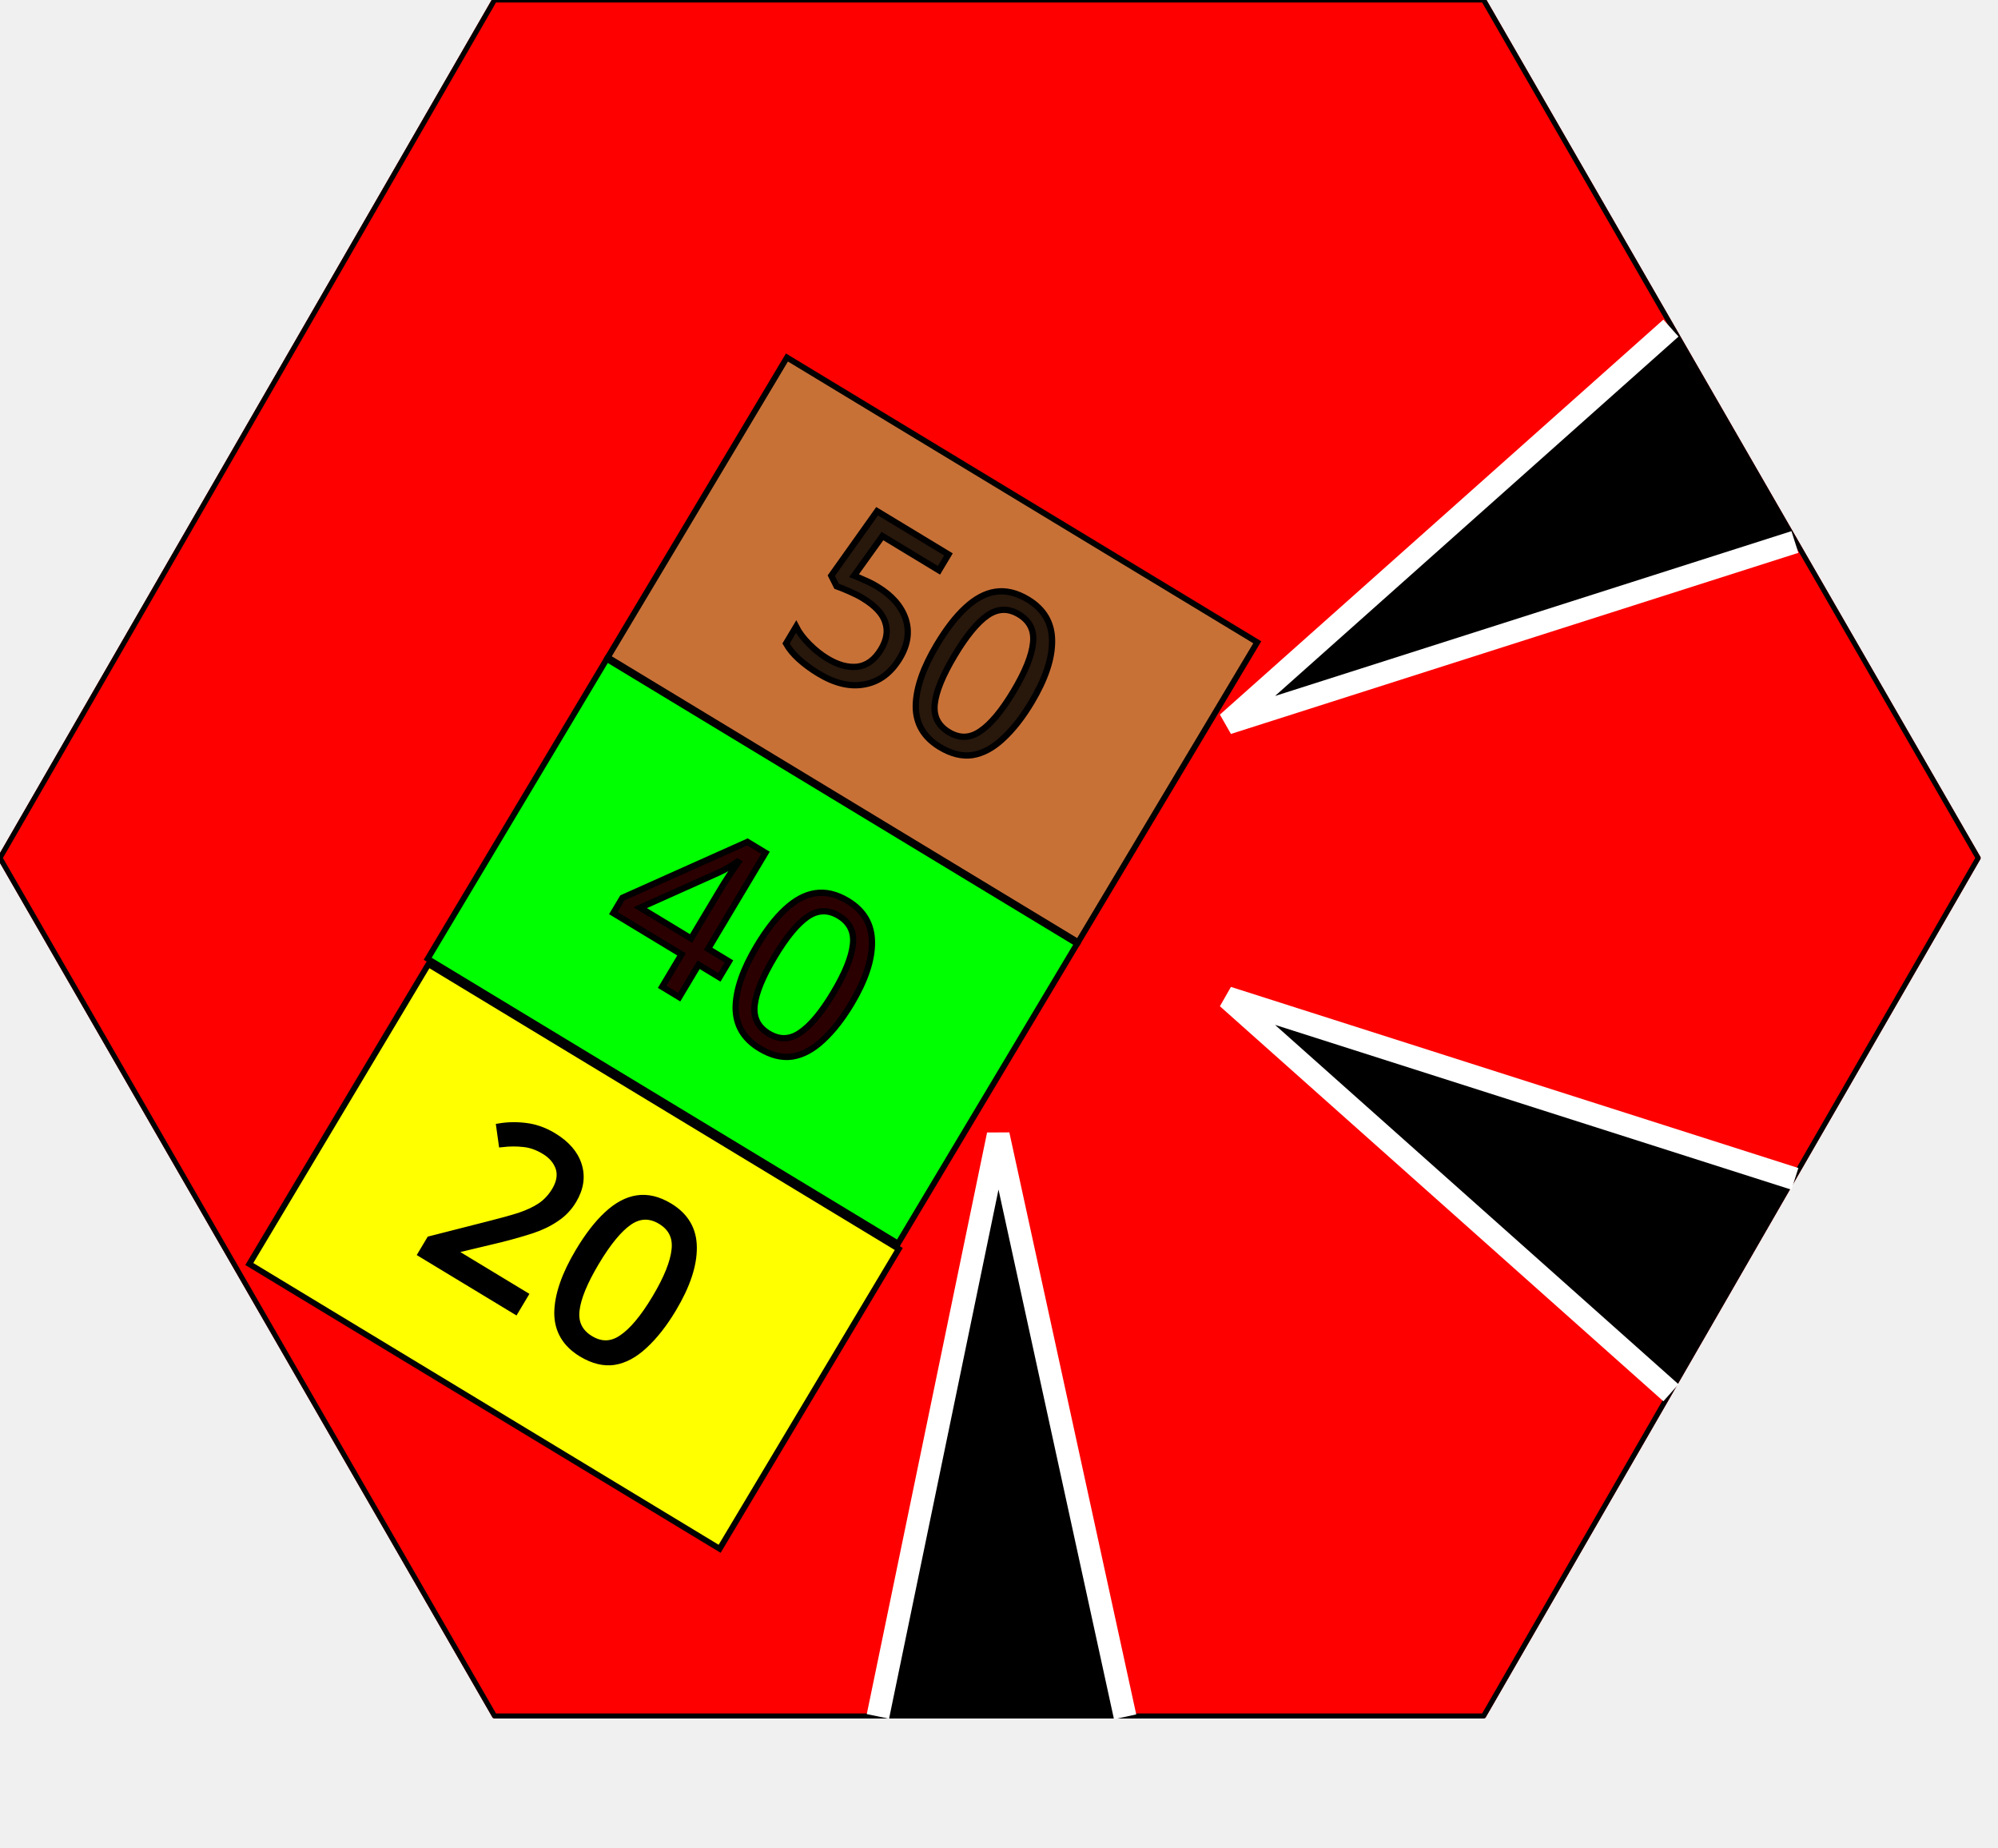
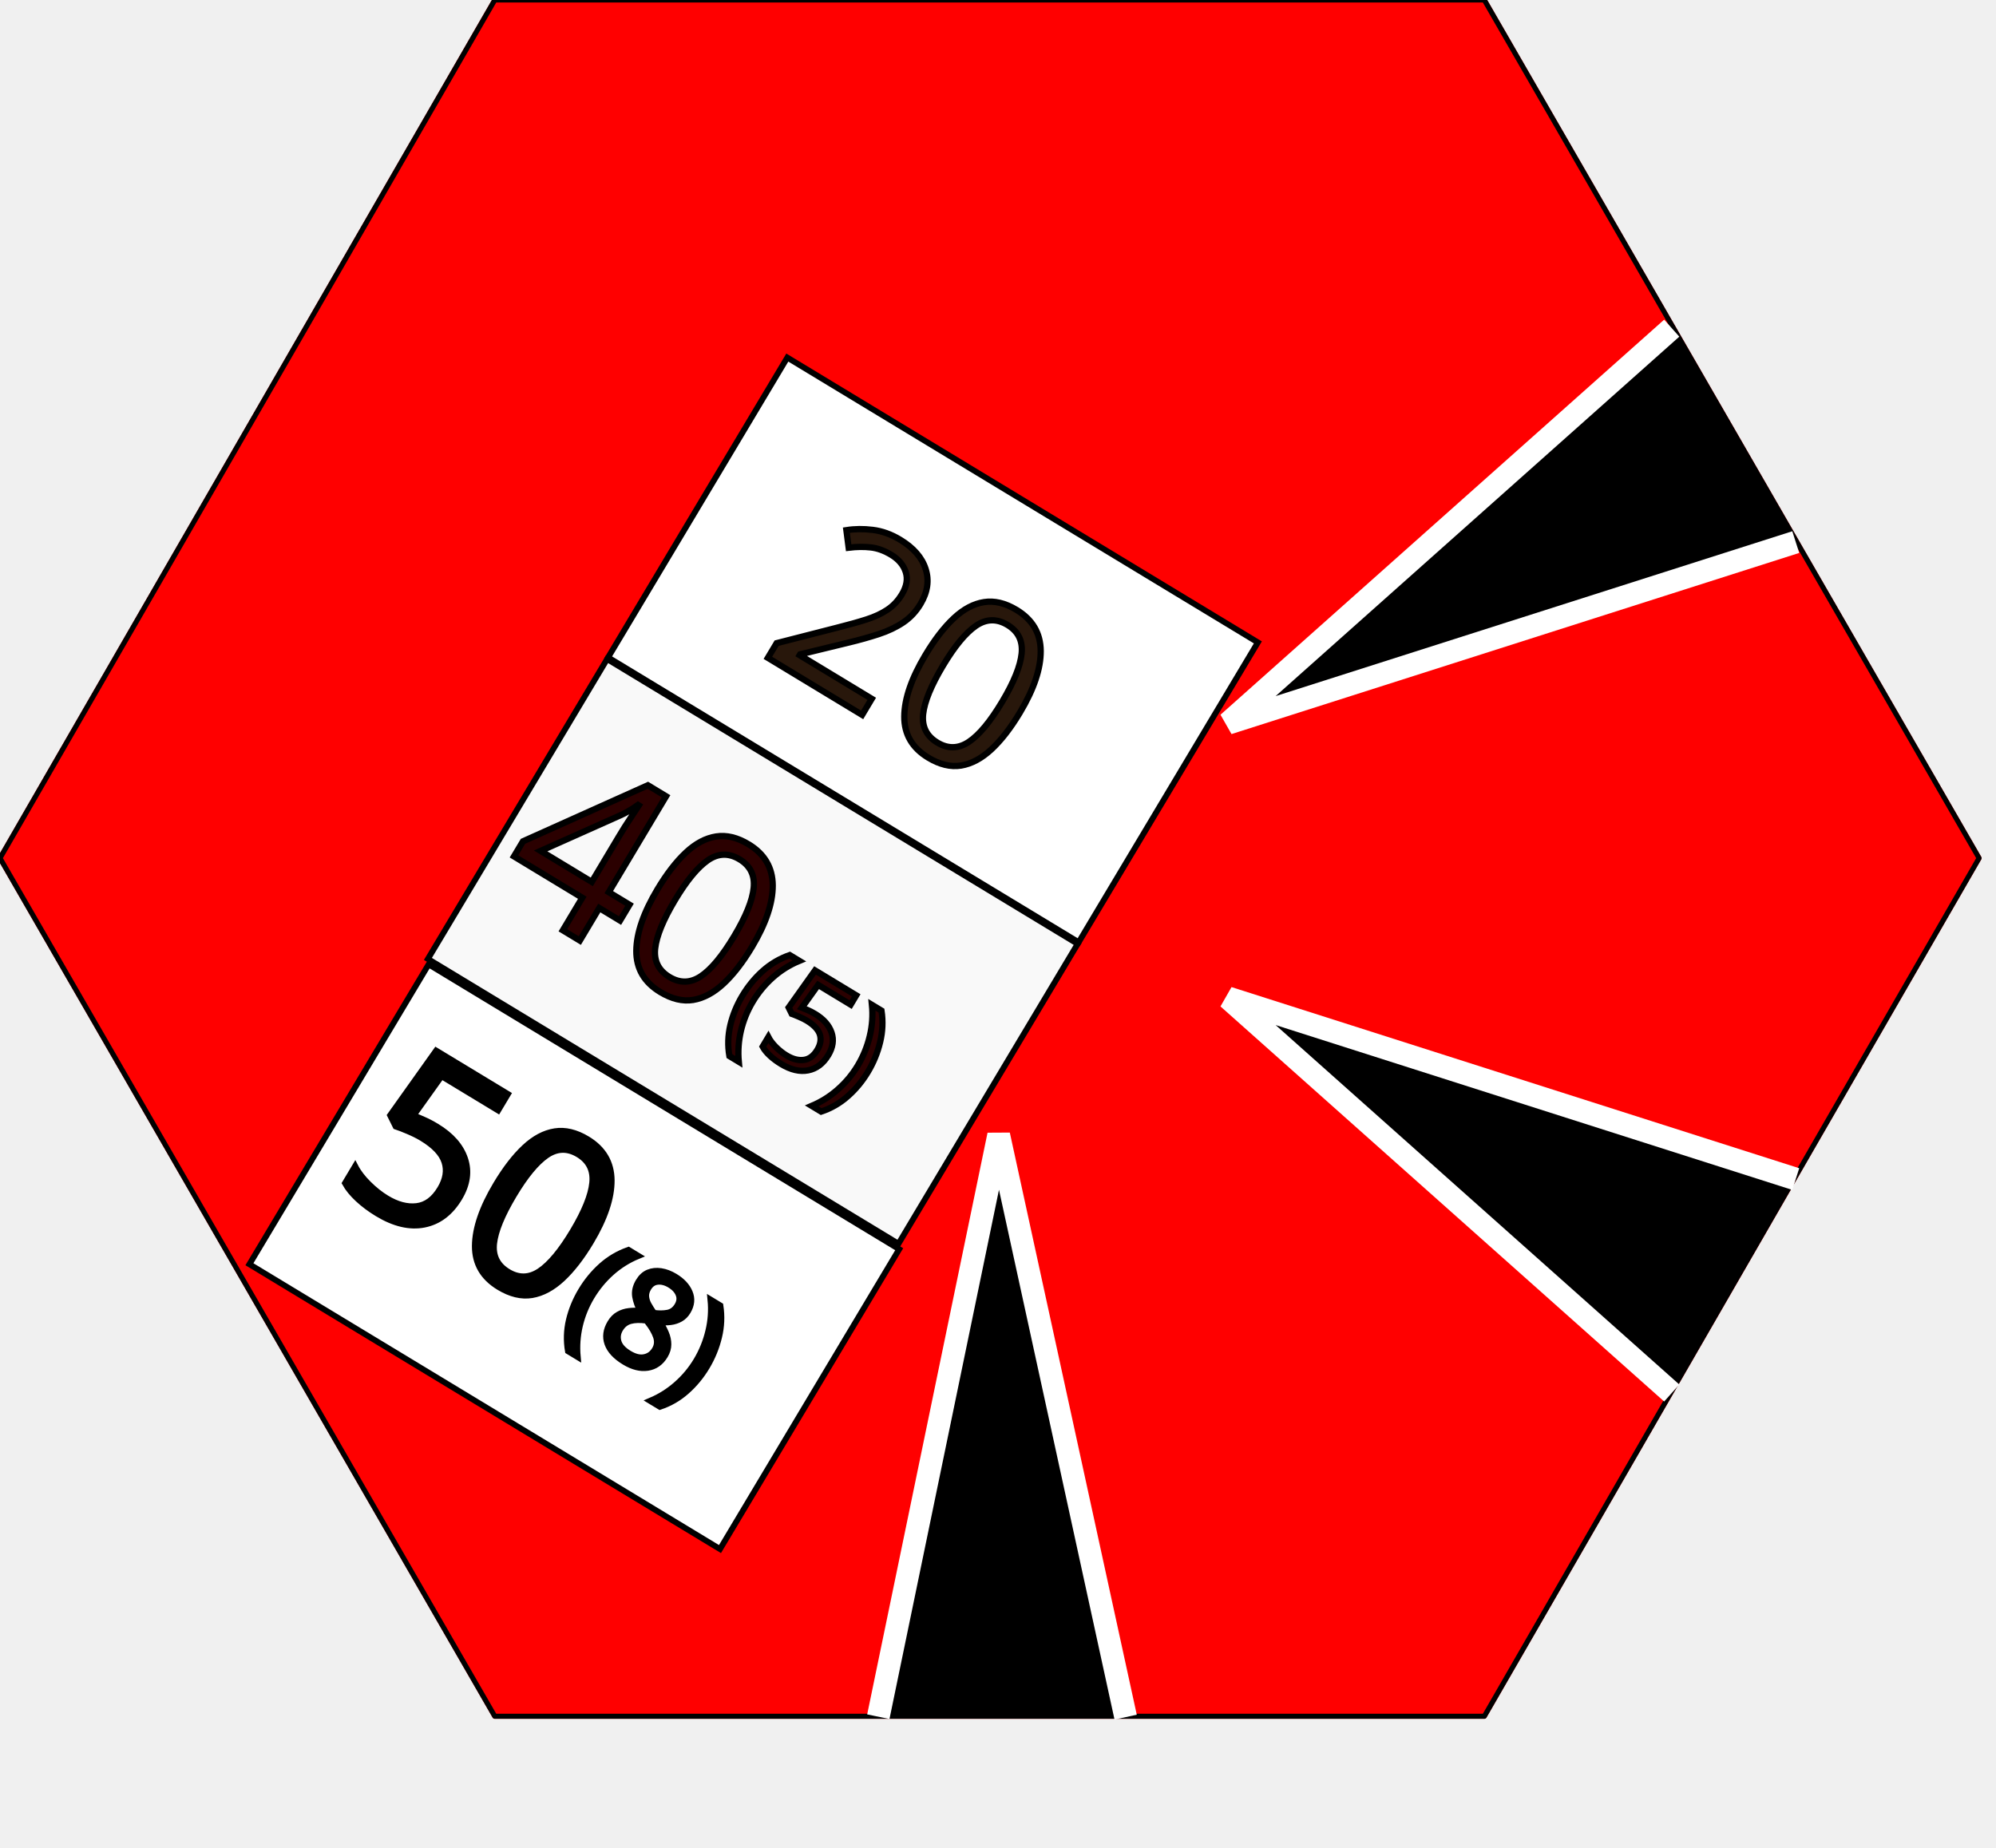
<svg xmlns="http://www.w3.org/2000/svg" version="1.1" id="svg2">
  <defs id="defs2" />
  <path d=" M 98,0 L 294,0 L 392,170 L 294,340 L 98,340 L 0,170 Z" fill="#FF0000" stroke="#FF0000" stroke-width="1" stroke-linejoin="round" id="path1" />
  <path d=" M 98,0 L 294,0 L 392,170 L 294,340 L 98,340 L 0,170 Z" fill="none" stroke="black" stroke-width="1" stroke-linejoin="round" id="path2" />
  <path d="M 355.69,233.577 L 243.243,197.693 L 331.124,275.959" style="fill:#000000;fill-opacity:1;fill-rule:nonzero;stroke:#ffffff;stroke-width:4.509;stroke-linecap:butt;stroke-linejoin:bevel;stroke-miterlimit:4;stroke-dasharray:none;stroke-opacity:1" id="path2565" />
  <path d="M 355.69,107.39 L 243.243,143.275 L 331.124,65.009" style="fill:#000000;fill-opacity:1;fill-rule:nonzero;stroke:#ffffff;stroke-width:4.509;stroke-linecap:butt;stroke-linejoin:bevel;stroke-miterlimit:4;stroke-dasharray:none;stroke-opacity:1" id="path2577" />
  <path d="M 222.959,340.171 L 197.813,224.847 L 173.973,340.087" style="fill:#000000;fill-opacity:1;fill-rule:nonzero;stroke:#ffffff;stroke-width:4.509;stroke-linecap:butt;stroke-linejoin:bevel;stroke-miterlimit:4;stroke-dasharray:none;stroke-opacity:1" id="path2639" />
-   <g id="g6" transform="matrix(4.005029,2.424668,-2.408947,4.031167,319.7801,-808.1526)">
-     <g id="g5" transform="translate(-10.58333,16.93333)">
-       <rect style="opacity:1;fill:#ffff00;fill-opacity:1;stroke:#000000;stroke-width:0.247;stroke-dasharray:none;stroke-opacity:1" id="rect1" width="23.272" height="14.736" x="76.998" y="190.988" />
-       <text xml:space="preserve" style="font-style:normal;font-variant:normal;font-weight:normal;font-stretch:normal;font-size:6.35px;line-height:0.5;font-family:sans-serif;-inkscape-font-specification:'sans-serif, Normal';font-variant-ligatures:normal;font-variant-caps:normal;font-variant-numeric:normal;font-variant-east-asian:normal;writing-mode:lr-tb;direction:ltr;opacity:1;fill-opacity:1;stroke:#000000;stroke-width:0.265;stroke-dasharray:none;stroke-opacity:1" x="82.55" y="201.612" id="text5">
-         <tspan id="tspan5" style="font-style:normal;font-variant:normal;font-weight:normal;font-stretch:normal;font-size:9.878px;font-family:Sans;-inkscape-font-specification:'Sans, Normal';font-variant-ligatures:normal;font-variant-caps:normal;font-variant-numeric:normal;font-variant-east-asian:normal;stroke-width:0.265" x="82.55" y="201.612">20</tspan>
-       </text>
-     </g>
-     <rect style="fill:#00ff00;fill-opacity:1;stroke:#000000;stroke-width:0.247;stroke-dasharray:none;stroke-opacity:1" id="rect1-9" width="23.272" height="14.736" x="66.269" y="193.005" />
-     <g id="g1">
-       <text xml:space="preserve" style="font-style:normal;font-variant:normal;font-weight:normal;font-stretch:normal;font-size:6.35px;line-height:0.5;font-family:sans-serif;-inkscape-font-specification:'sans-serif, Normal';font-variant-ligatures:normal;font-variant-caps:normal;font-variant-numeric:normal;font-variant-east-asian:normal;writing-mode:lr-tb;direction:ltr;fill:#2b0000;fill-opacity:1;stroke:#000000;stroke-width:0.265;stroke-dasharray:none;stroke-opacity:1" x="71.821" y="203.629" id="text5-9">
-         <tspan id="tspan5-0" style="font-style:normal;font-variant:normal;font-weight:normal;font-stretch:normal;font-size:9.878px;font-family:Sans;-inkscape-font-specification:'Sans, Normal';font-variant-ligatures:normal;font-variant-caps:normal;font-variant-numeric:normal;font-variant-east-asian:normal;fill:#2b0000;stroke-width:0.265" x="71.821" y="203.629">40</tspan>
-       </text>
-       <rect style="fill:#c87137;fill-opacity:1;stroke:#000000;stroke-width:0.247;stroke-dasharray:none;stroke-opacity:1" id="rect1-7" width="23.272" height="14.736" x="66.269" y="178.188" />
-       <text xml:space="preserve" style="font-style:normal;font-variant:normal;font-weight:normal;font-stretch:normal;font-size:6.35px;line-height:0.5;font-family:sans-serif;-inkscape-font-specification:'sans-serif, Normal';font-variant-ligatures:normal;font-variant-caps:normal;font-variant-numeric:normal;font-variant-east-asian:normal;writing-mode:lr-tb;direction:ltr;fill:#28170b;fill-opacity:1;stroke:#000000;stroke-width:0.265;stroke-dasharray:none;stroke-opacity:1" x="71.821" y="188.812" id="text5-2">
-         <tspan id="tspan5-7" style="font-style:normal;font-variant:normal;font-weight:normal;font-stretch:normal;font-size:9.878px;font-family:Sans;-inkscape-font-specification:'Sans, Normal';font-variant-ligatures:normal;font-variant-caps:normal;font-variant-numeric:normal;font-variant-east-asian:normal;fill:#28170b;stroke-width:0.265" x="71.821" y="188.812">50</tspan>
-       </text>
-     </g>
-   </g>
+   <rect style="fill:#ffffff;fill-opacity:1;stroke:#000000;stroke-width:1.158;stroke-dasharray:none;stroke-opacity:1" id="rect1" width="108.954" height="69.2" x="170.884" y="119.463" transform="matrix(0.855446,0.517892,-0.5129678,0.8584078,0,0)" />
+   <text xml:space="preserve" style="font-style:normal;font-variant:normal;font-weight:normal;font-stretch:normal;font-size:29.775px;line-height:0.5;font-family:sans-serif;-inkscape-font-specification:'sans-serif, Normal';font-variant-ligatures:normal;font-variant-caps:normal;font-variant-numeric:normal;font-variant-east-asian:normal;writing-mode:lr-tb;direction:ltr;fill-opacity:1;stroke:#000000;stroke-width:1.243;stroke-dasharray:none;stroke-opacity:1" x="176.277" y="166.202" id="text5" transform="matrix(0.8541501,0.5171074,-0.5137546,0.8597244,0,0)">
+     <tspan id="tspan5" style="font-style:normal;font-variant:normal;font-weight:normal;font-stretch:normal;font-size:46.316px;font-family:Sans;-inkscape-font-specification:'Sans, Normal';font-variant-ligatures:normal;font-variant-caps:normal;font-variant-numeric:normal;font-variant-east-asian:normal;stroke-width:1.243" x="176.277" y="166.202">50<tspan style="font-size:26.667px" id="tspan1">(8)</tspan>
+     </tspan>
+   </text>
+   <rect style="fill:#f9f9f9;fill-opacity:1;stroke:#000000;stroke-width:1.158;stroke-dasharray:none;stroke-opacity:1" id="rect1-9" width="108.954" height="69.2" x="170.203" y="49.412" transform="matrix(0.855446,0.517892,-0.5129678,0.8584078,0,0)" />
+   <text xml:space="preserve" style="font-style:normal;font-variant:normal;font-weight:normal;font-stretch:normal;font-size:29.775px;line-height:0.5;font-family:sans-serif;-inkscape-font-specification:'sans-serif, Normal';font-variant-ligatures:normal;font-variant-caps:normal;font-variant-numeric:normal;font-variant-east-asian:normal;writing-mode:lr-tb;direction:ltr;fill:#2b0000;fill-opacity:1;stroke:#000000;stroke-width:1.243;stroke-dasharray:none;stroke-opacity:1" x="173.714" y="99.768" id="text5-9" transform="matrix(0.8541501,0.5171074,-0.5137546,0.8597244,0,0)">
+     <tspan id="tspan5-0" style="font-style:normal;font-variant:normal;font-weight:normal;font-stretch:normal;font-size:46.316px;font-family:Sans;-inkscape-font-specification:'Sans, Normal';font-variant-ligatures:normal;font-variant-caps:normal;font-variant-numeric:normal;font-variant-east-asian:normal;fill:#2b0000;stroke-width:1.243" x="173.714" y="99.768">40<tspan style="font-size:26.667px" id="tspan2">(5)</tspan>
+     </tspan>
+   </text>
+   <rect style="fill:#ffffff;fill-opacity:1;stroke:#000000;stroke-width:1.158;stroke-dasharray:none;stroke-opacity:1" id="rect1-7" width="108.954" height="69.2" x="170.203" y="-20.168" transform="matrix(0.855446,0.517892,-0.5129678,0.8584078,0,0)" />
+   <text xml:space="preserve" style="font-style:normal;font-variant:normal;font-weight:normal;font-stretch:normal;font-size:29.775px;line-height:0.5;font-family:sans-serif;-inkscape-font-specification:'sans-serif, Normal';font-variant-ligatures:normal;font-variant-caps:normal;font-variant-numeric:normal;font-variant-east-asian:normal;writing-mode:lr-tb;direction:ltr;fill:#28170b;fill-opacity:1;stroke:#000000;stroke-width:1.243;stroke-dasharray:none;stroke-opacity:1" x="195.492" y="32.66" id="text5-2" transform="matrix(0.8541501,0.5171074,-0.5137546,0.8597244,0,0)">
+     <tspan id="tspan5-7" style="font-style:normal;font-variant:normal;font-weight:normal;font-stretch:normal;font-size:46.316px;font-family:Sans;-inkscape-font-specification:'Sans, Normal';font-variant-ligatures:normal;font-variant-caps:normal;font-variant-numeric:normal;font-variant-east-asian:normal;fill:#28170b;stroke-width:1.243" x="195.492" y="32.66">20</tspan>
+   </text>
</svg>
